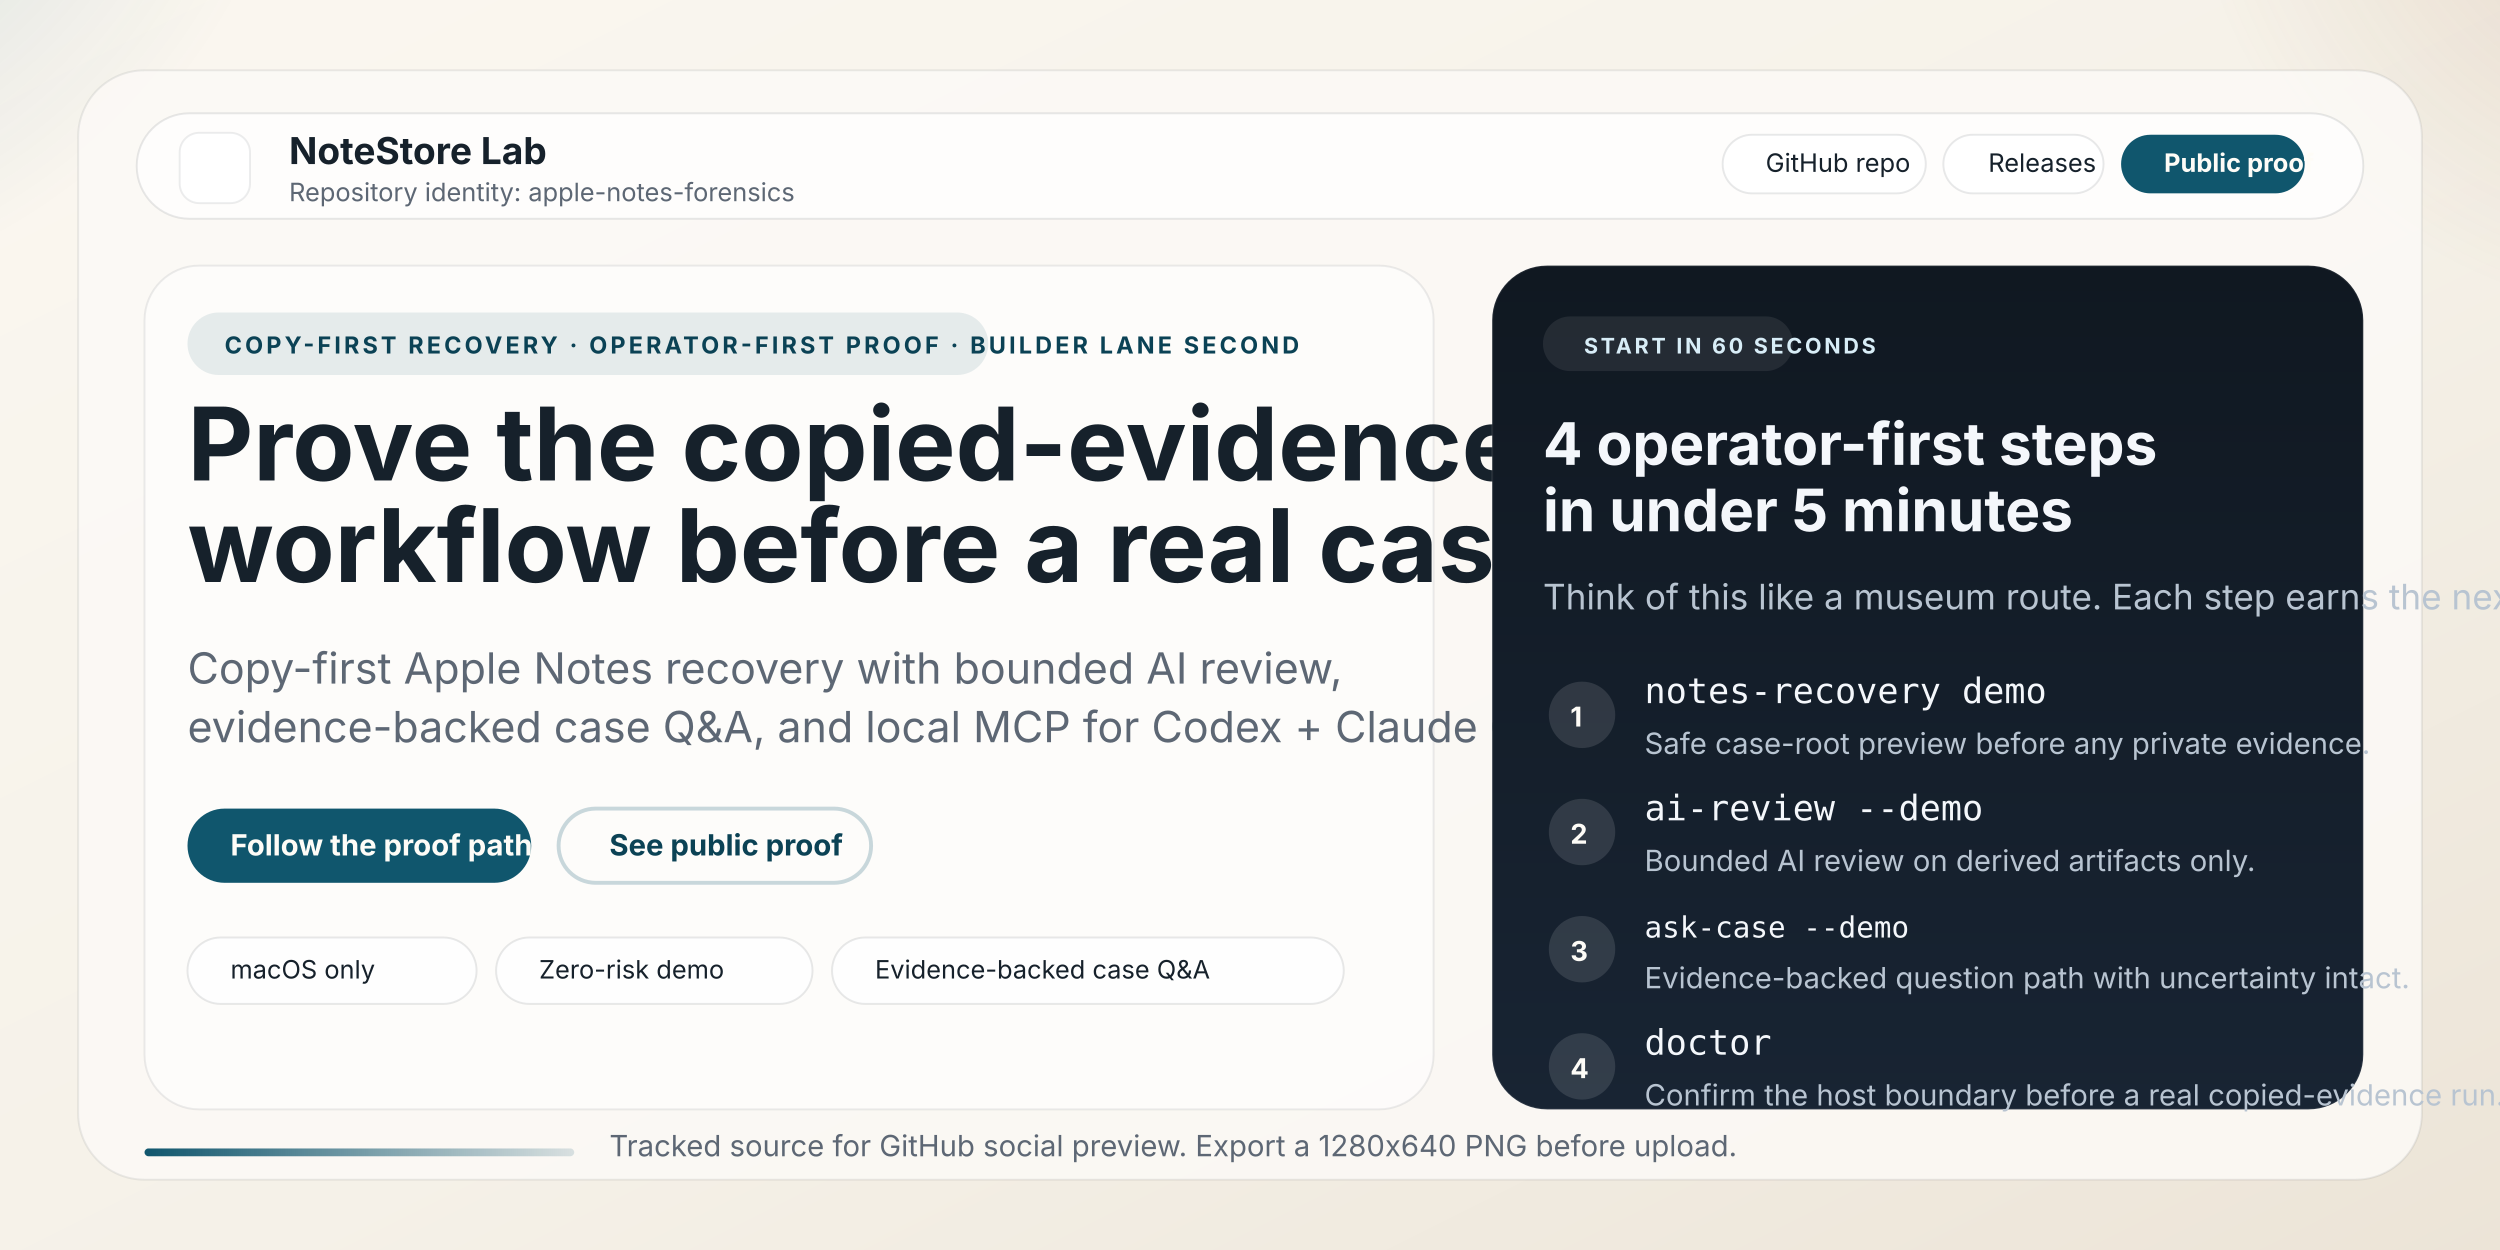
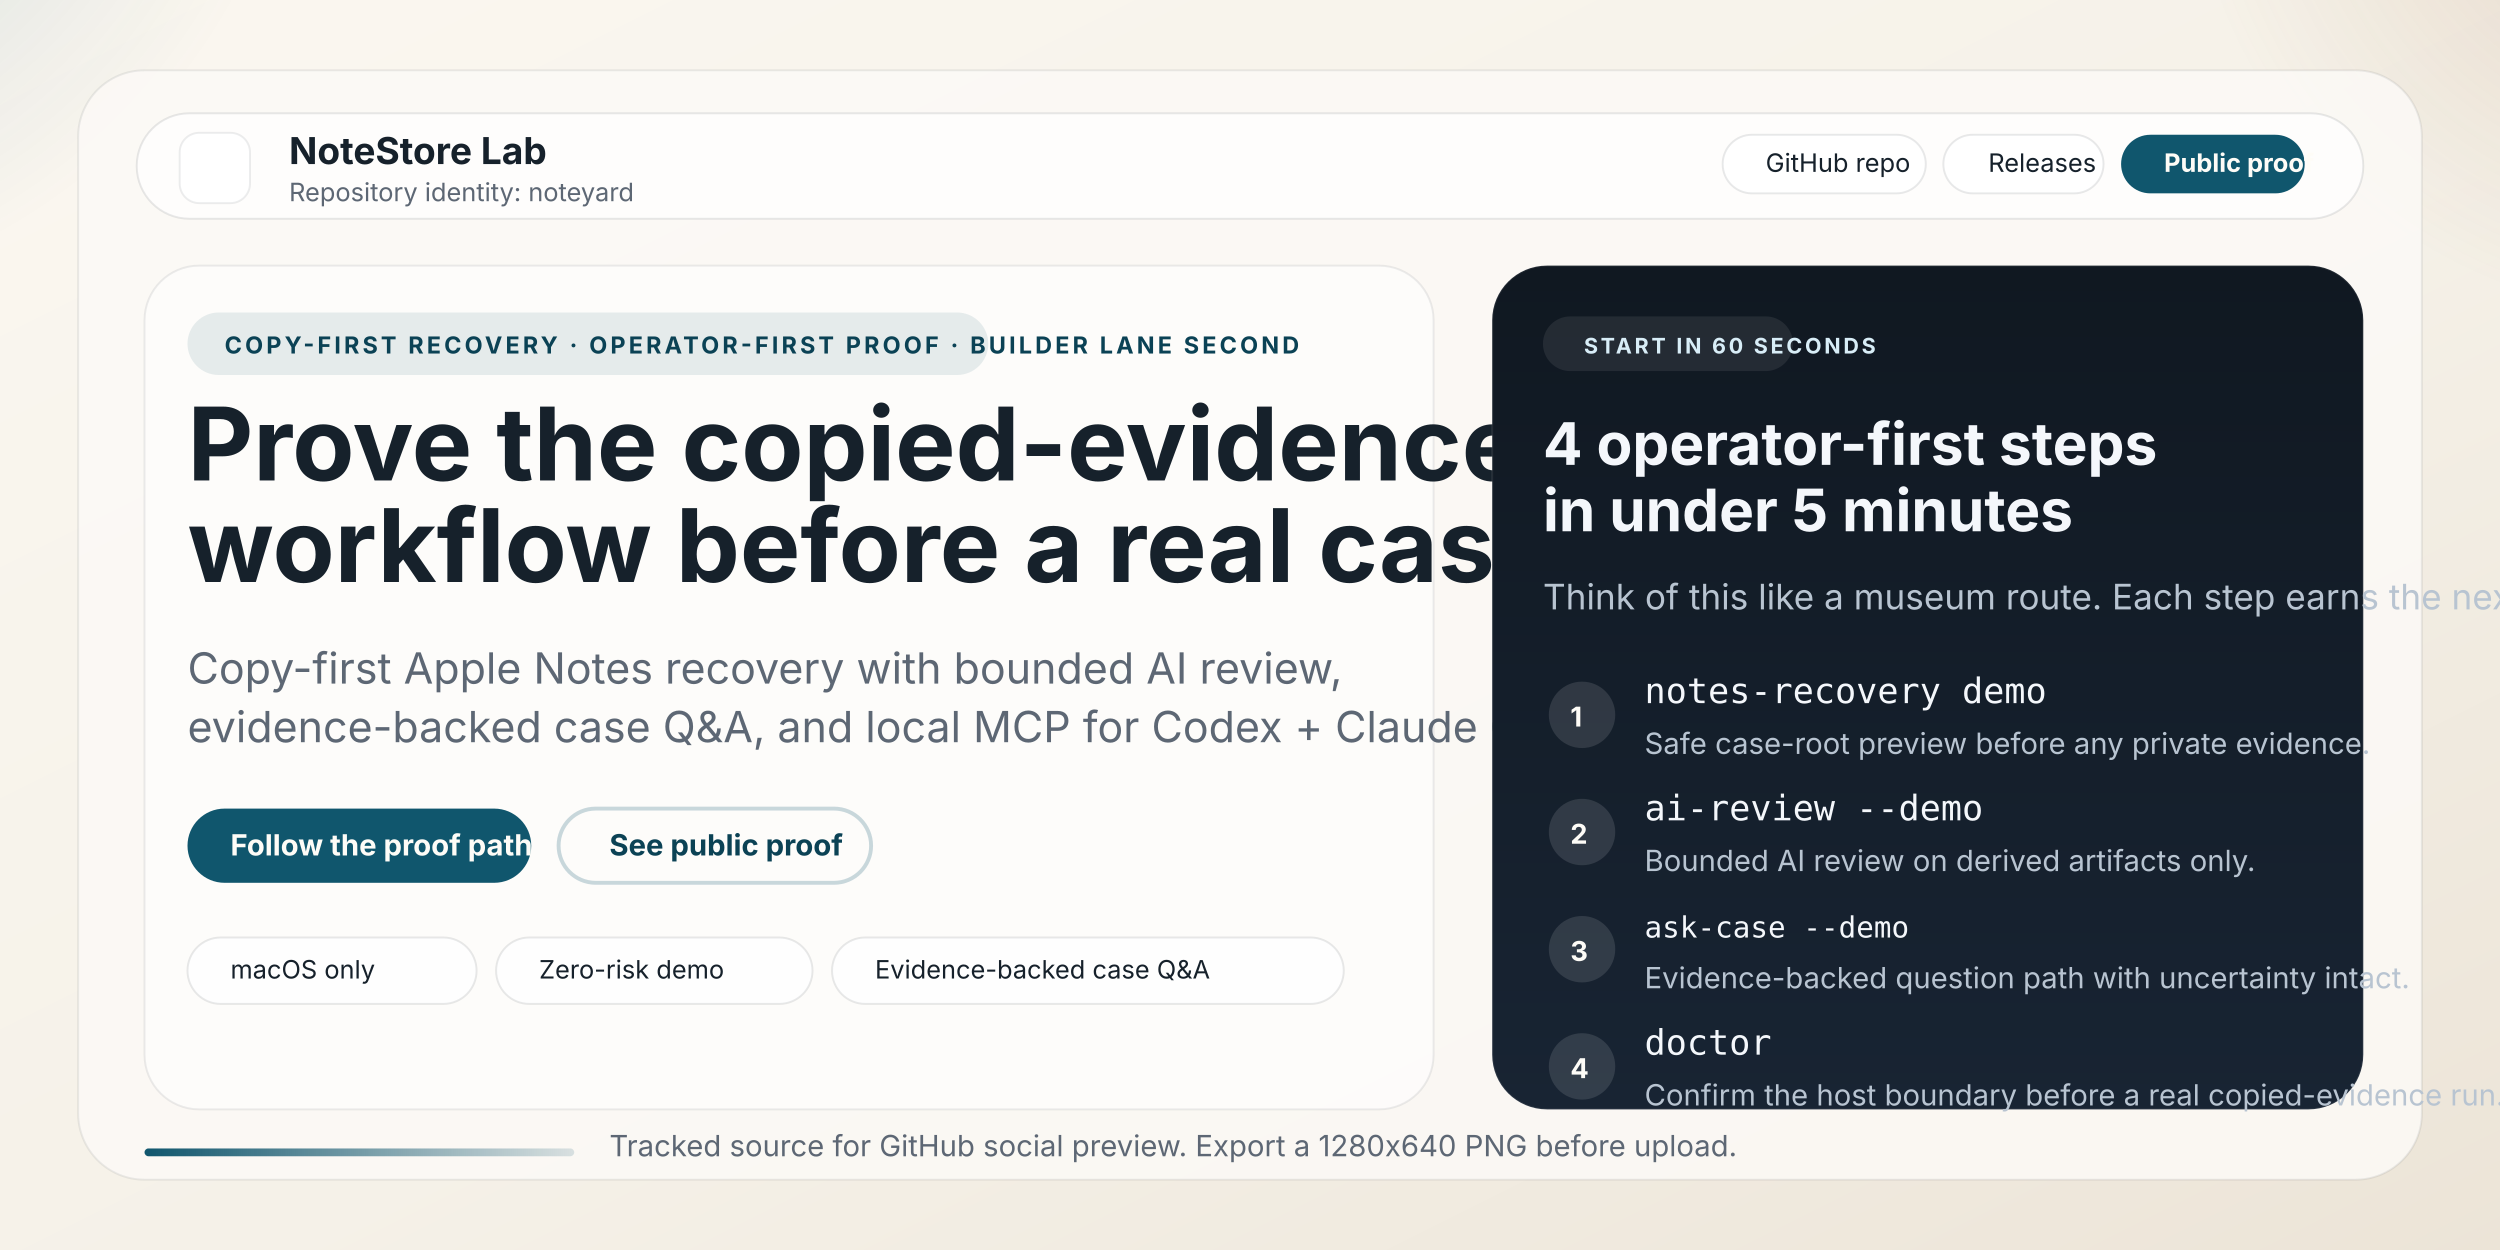
<svg xmlns="http://www.w3.org/2000/svg" width="1280" height="640" viewBox="0 0 1280 640" role="img" aria-labelledby="title desc">
  <defs>
    <linearGradient id="bg" x1="0%" x2="100%" y1="0%" y2="100%">
      <stop offset="0%" stop-color="#fbf7f0" />
      <stop offset="55%" stop-color="#f5f1e8" />
      <stop offset="100%" stop-color="#ece4d7" />
    </linearGradient>
    <radialGradient id="glowBlue" cx="0%" cy="0%" r="70%">
      <stop offset="0%" stop-color="rgba(16,86,109,0.22)" />
      <stop offset="100%" stop-color="rgba(16,86,109,0)" />
    </radialGradient>
    <radialGradient id="glowWarm" cx="100%" cy="0%" r="70%">
      <stop offset="0%" stop-color="rgba(138,77,32,0.18)" />
      <stop offset="100%" stop-color="rgba(138,77,32,0)" />
    </radialGradient>
    <linearGradient id="command" x1="0%" x2="0%" y1="0%" y2="100%">
      <stop offset="0%" stop-color="#101821" />
      <stop offset="100%" stop-color="#182433" />
    </linearGradient>
    <linearGradient id="tealLine" x1="0%" x2="100%" y1="0%" y2="0%">
      <stop offset="0%" stop-color="#10566d" />
      <stop offset="100%" stop-color="rgba(16,86,109,0.15)" />
    </linearGradient>
  </defs>
  <rect width="1280" height="640" fill="url(#bg)" />
  <circle cx="72" cy="72" r="220" fill="url(#glowBlue)" />
  <circle cx="1190" cy="92" r="180" fill="url(#glowWarm)" />
  <rect x="40" y="36" width="1200" height="568" rx="34" fill="rgba(252,250,246,0.86)" stroke="rgba(22,33,43,0.08)" />
  <rect x="70" y="58" width="1140" height="54" rx="27" fill="rgba(255,255,255,0.74)" stroke="rgba(22,33,43,0.10)" />
  <rect x="92" y="68" width="36" height="36" rx="10" fill="#ffffff" stroke="rgba(22,33,43,0.08)" />
  <text x="148" y="84" fill="#16212b" font-family="SF Pro Display, Inter, Arial, sans-serif" font-size="19" font-weight="700">NoteStore Lab</text>
-   <text x="148" y="103" fill="#5d6774" font-family="SF Pro Text, Inter, Arial, sans-serif" font-size="13">Repository identity: apple-notes-forensics</text>
+   <text x="148" y="103" fill="#5d6774" font-family="SF Pro Text, Inter, Arial, sans-serif" font-size="13">Repository identity: noteyard</text>
  <rect x="882" y="69" width="104" height="30" rx="15" fill="#ffffff" stroke="rgba(22,33,43,0.10)" />
  <text x="904" y="88" fill="#16212b" font-family="SF Pro Text, Inter, Arial, sans-serif" font-size="13">GitHub repo</text>
  <rect x="995" y="69" width="82" height="30" rx="15" fill="#ffffff" stroke="rgba(22,33,43,0.10)" />
  <text x="1018" y="88" fill="#16212b" font-family="SF Pro Text, Inter, Arial, sans-serif" font-size="13">Releases</text>
  <rect x="1086" y="69" width="94" height="30" rx="15" fill="#10566d" />
  <text x="1108" y="88" fill="#fefcf7" font-family="SF Pro Text, Inter, Arial, sans-serif" font-size="13" font-weight="700">Public proof</text>
  <rect x="74" y="136" width="660" height="432" rx="28" fill="rgba(255,255,255,0.55)" stroke="rgba(22,33,43,0.08)" />
  <rect x="96" y="160" width="410" height="32" rx="16" fill="rgba(16,86,109,0.10)" />
  <text x="115" y="181" fill="#0b4255" font-family="SF Pro Text, Inter, Arial, sans-serif" font-size="12" font-weight="700" letter-spacing="1.6">COPY-FIRST RECOVERY · OPERATOR-FIRST PROOF · BUILDER LANE SECOND</text>
  <text x="96" y="246" fill="#16212b" font-family="SF Pro Display, Inter, Arial, sans-serif" font-size="52" font-weight="700">Prove the copied-evidence</text>
  <text x="96" y="298" fill="#16212b" font-family="SF Pro Display, Inter, Arial, sans-serif" font-size="52" font-weight="700">workflow before a real case.</text>
  <text x="96" y="350" fill="#5d6774" font-family="SF Pro Text, Inter, Arial, sans-serif" font-size="22">Copy-first Apple Notes recovery with bounded AI review,</text>
  <text x="96" y="380" fill="#5d6774" font-family="SF Pro Text, Inter, Arial, sans-serif" font-size="22">evidence-backed case Q&amp;A, and local MCP for Codex + Claude Code.</text>
  <rect x="96" y="414" width="176" height="38" rx="19" fill="#10566d" />
  <text x="118" y="438" fill="#fefcf7" font-family="SF Pro Text, Inter, Arial, sans-serif" font-size="15" font-weight="700">Follow the proof path</text>
  <rect x="286" y="414" width="160" height="38" rx="19" fill="transparent" stroke="rgba(16,86,109,0.22)" stroke-width="2" />
  <text x="312" y="438" fill="#0b4255" font-family="SF Pro Text, Inter, Arial, sans-serif" font-size="15" font-weight="700">See public proof</text>
  <rect x="96" y="480" width="148" height="34" rx="17" fill="rgba(255,255,255,0.74)" stroke="rgba(22,33,43,0.10)" />
  <text x="118" y="501" fill="#16212b" font-family="SF Pro Text, Inter, Arial, sans-serif" font-size="13">macOS only</text>
  <rect x="254" y="480" width="162" height="34" rx="17" fill="rgba(255,255,255,0.74)" stroke="rgba(22,33,43,0.10)" />
  <text x="276" y="501" fill="#16212b" font-family="SF Pro Text, Inter, Arial, sans-serif" font-size="13">Zero-risk demo</text>
  <rect x="426" y="480" width="262" height="34" rx="17" fill="rgba(255,255,255,0.74)" stroke="rgba(22,33,43,0.10)" />
  <text x="448" y="501" fill="#16212b" font-family="SF Pro Text, Inter, Arial, sans-serif" font-size="13">Evidence-backed case Q&amp;A</text>
  <rect x="764" y="136" width="446" height="432" rx="28" fill="url(#command)" stroke="rgba(255,255,255,0.08)" />
  <rect x="790" y="162" width="128" height="28" rx="14" fill="rgba(255,255,255,0.08)" />
  <text x="811" y="181" fill="#d8edf7" font-family="SF Pro Text, Inter, Arial, sans-serif" font-size="11" font-weight="700" letter-spacing="1.4">START IN 60 SECONDS</text>
  <text x="790" y="238" fill="#f4f7fb" font-family="SF Pro Display, Inter, Arial, sans-serif" font-size="30" font-weight="700">4 operator-first steps</text>
  <text x="790" y="272" fill="#f4f7fb" font-family="SF Pro Display, Inter, Arial, sans-serif" font-size="30" font-weight="700">in under 5 minutes</text>
  <text x="790" y="312" fill="#b8c4d1" font-family="SF Pro Text, Inter, Arial, sans-serif" font-size="18">Think of this like a museum route. Each step earns the next one.</text>
  <circle cx="810" cy="366" r="17" fill="rgba(255,255,255,0.12)" />
  <text x="804" y="372" fill="#fefcf7" font-family="SF Pro Text, Inter, Arial, sans-serif" font-size="14" font-weight="700">1</text>
  <text x="842" y="360" fill="#f4f7fb" font-family="SF Mono, Menlo, monospace" font-size="18">notes-recovery demo</text>
  <text x="842" y="386" fill="#b8c4d1" font-family="SF Pro Text, Inter, Arial, sans-serif" font-size="15">Safe case-root preview before any private evidence.</text>
  <circle cx="810" cy="426" r="17" fill="rgba(255,255,255,0.12)" />
  <text x="804" y="432" fill="#fefcf7" font-family="SF Pro Text, Inter, Arial, sans-serif" font-size="14" font-weight="700">2</text>
  <text x="842" y="420" fill="#f4f7fb" font-family="SF Mono, Menlo, monospace" font-size="18">ai-review --demo</text>
  <text x="842" y="446" fill="#b8c4d1" font-family="SF Pro Text, Inter, Arial, sans-serif" font-size="15">Bounded AI review on derived artifacts only.</text>
  <circle cx="810" cy="486" r="17" fill="rgba(255,255,255,0.12)" />
  <text x="804" y="492" fill="#fefcf7" font-family="SF Pro Text, Inter, Arial, sans-serif" font-size="14" font-weight="700">3</text>
  <text x="842" y="480" fill="#f4f7fb" font-family="SF Mono, Menlo, monospace" font-size="15">ask-case --demo</text>
  <text x="842" y="506" fill="#b8c4d1" font-family="SF Pro Text, Inter, Arial, sans-serif" font-size="15">Evidence-backed question path with uncertainty intact.</text>
  <circle cx="810" cy="546" r="17" fill="rgba(255,255,255,0.12)" />
  <text x="804" y="552" fill="#fefcf7" font-family="SF Pro Text, Inter, Arial, sans-serif" font-size="14" font-weight="700">4</text>
  <text x="842" y="540" fill="#f4f7fb" font-family="SF Mono, Menlo, monospace" font-size="18">doctor</text>
  <text x="842" y="566" fill="#b8c4d1" font-family="SF Pro Text, Inter, Arial, sans-serif" font-size="15">Confirm the host boundary before a real copied-evidence run.</text>
  <rect x="74" y="588" width="220" height="4" rx="2" fill="url(#tealLine)" />
  <text x="312" y="592" fill="#5d6774" font-family="SF Pro Text, Inter, Arial, sans-serif" font-size="15">Tracked source for GitHub social preview. Export a 1280x640 PNG before upload.</text>
</svg>
